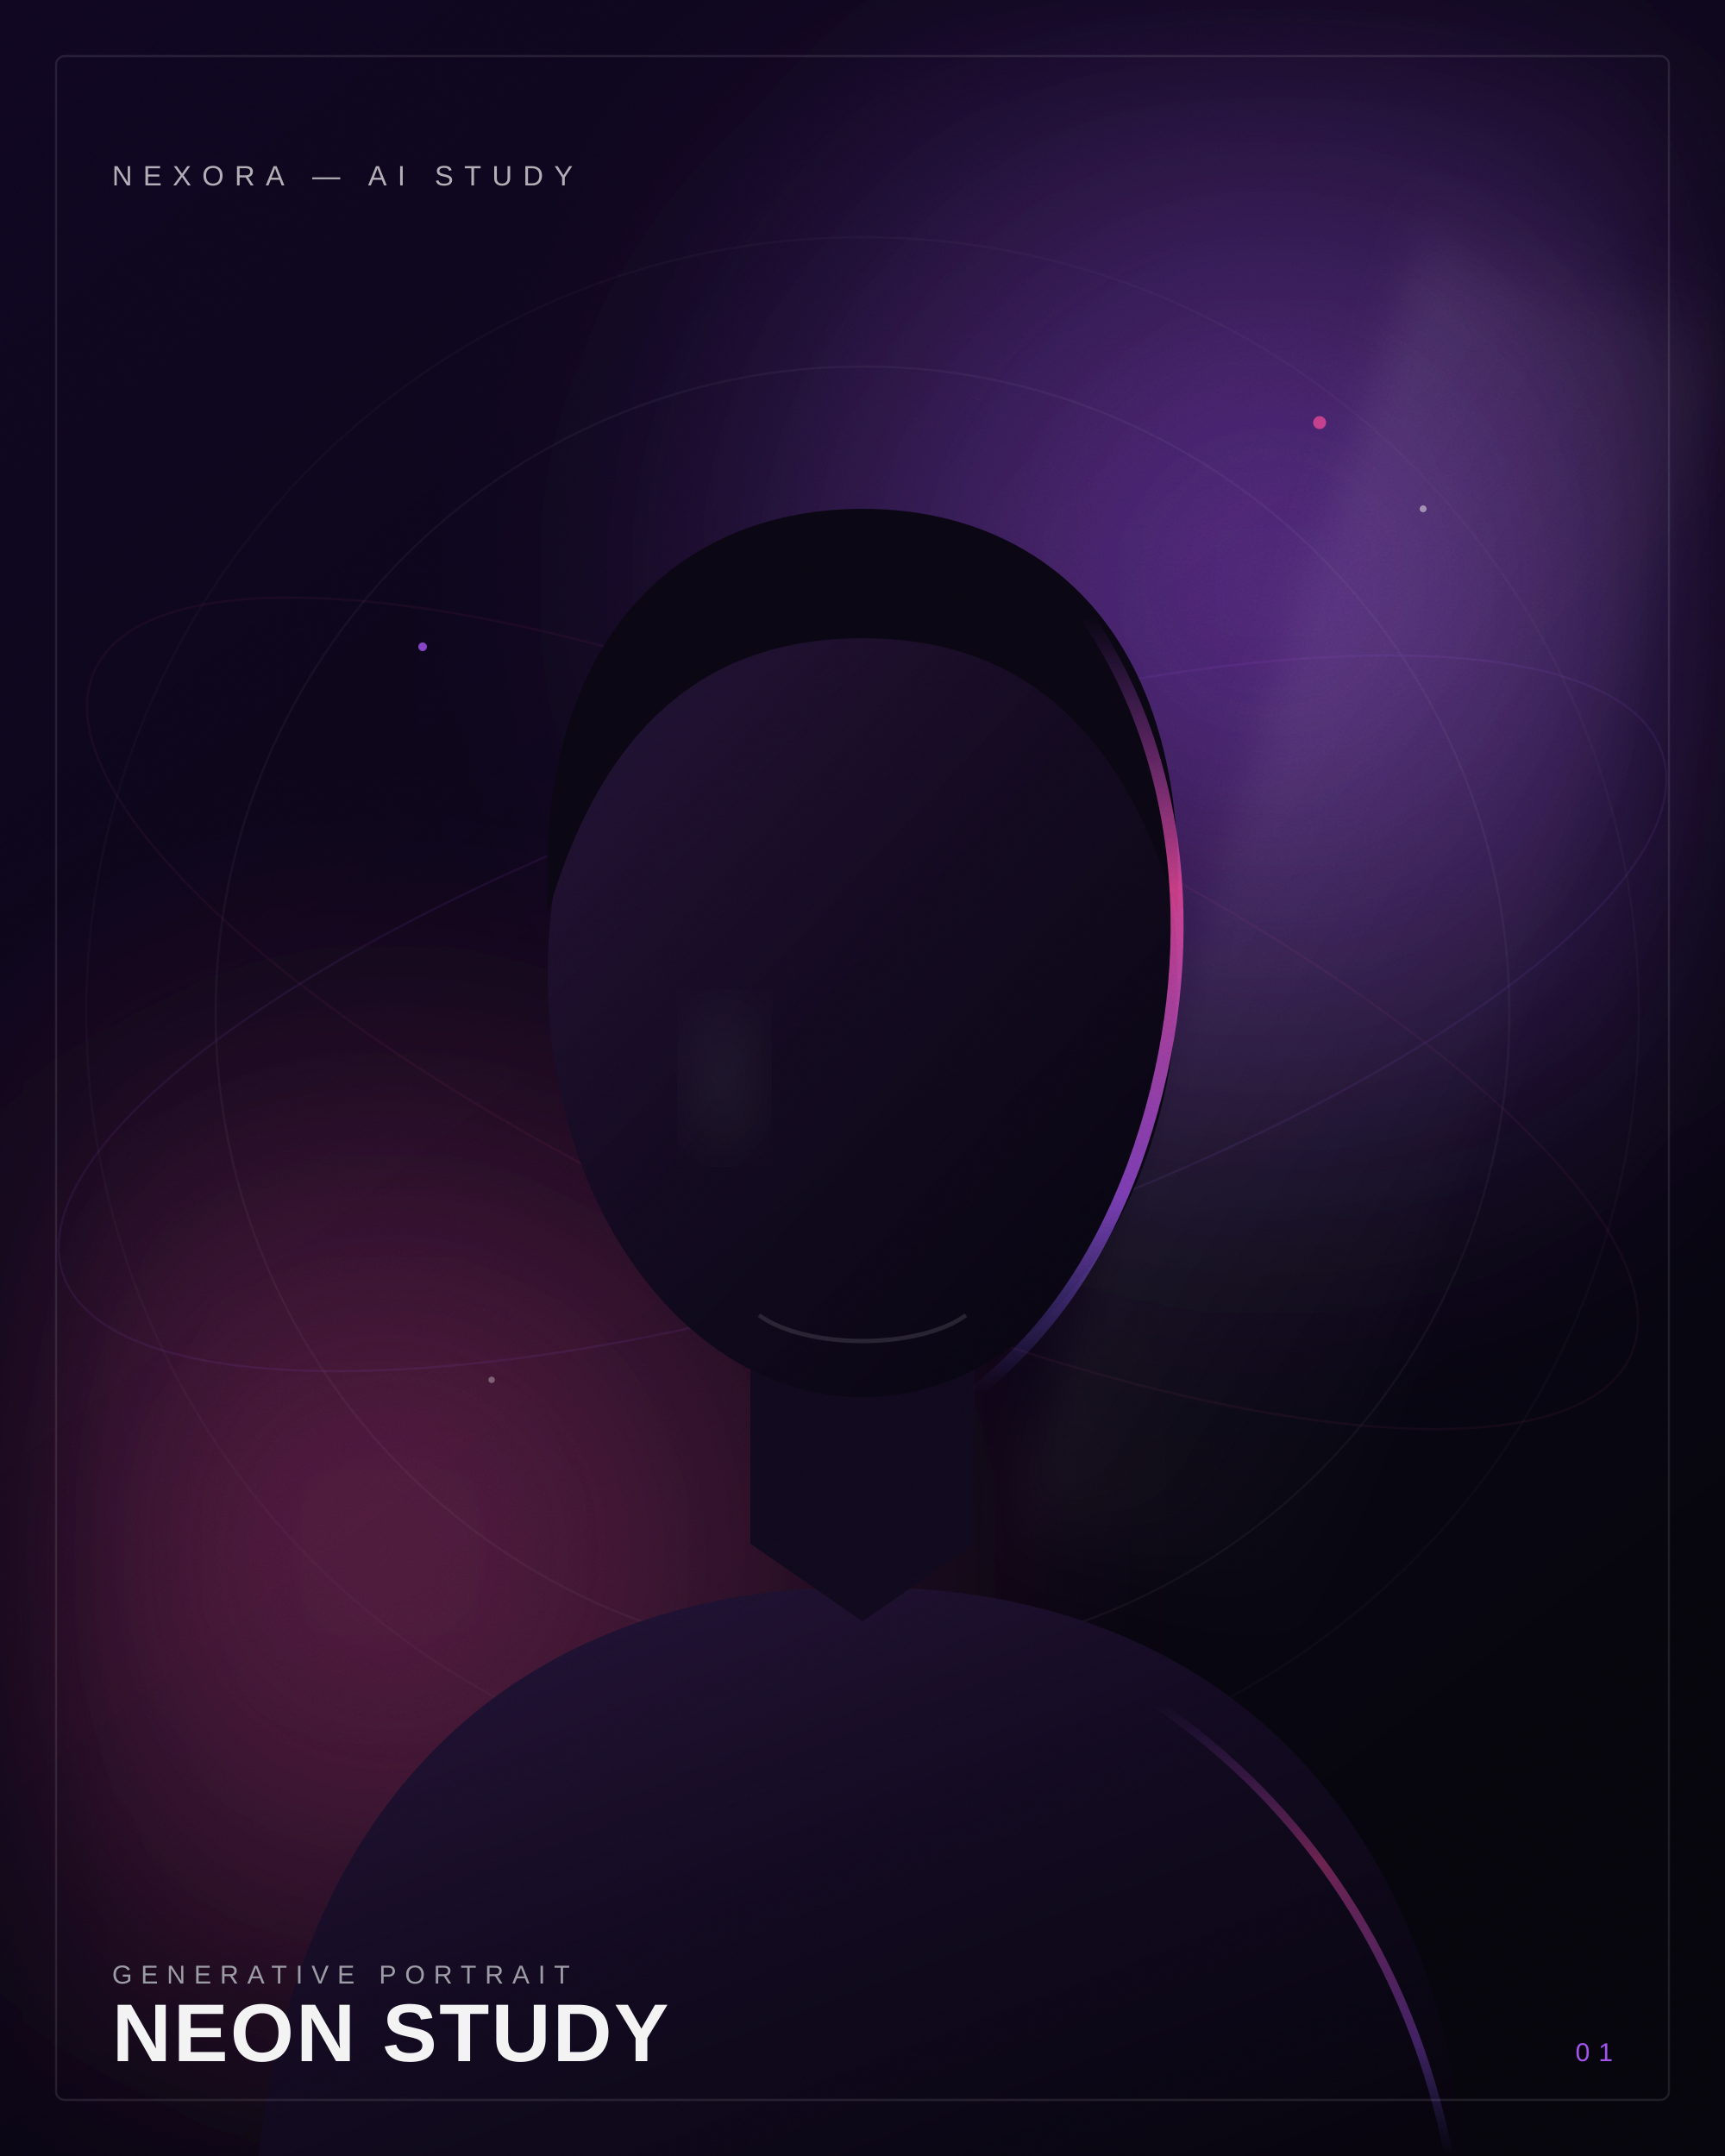
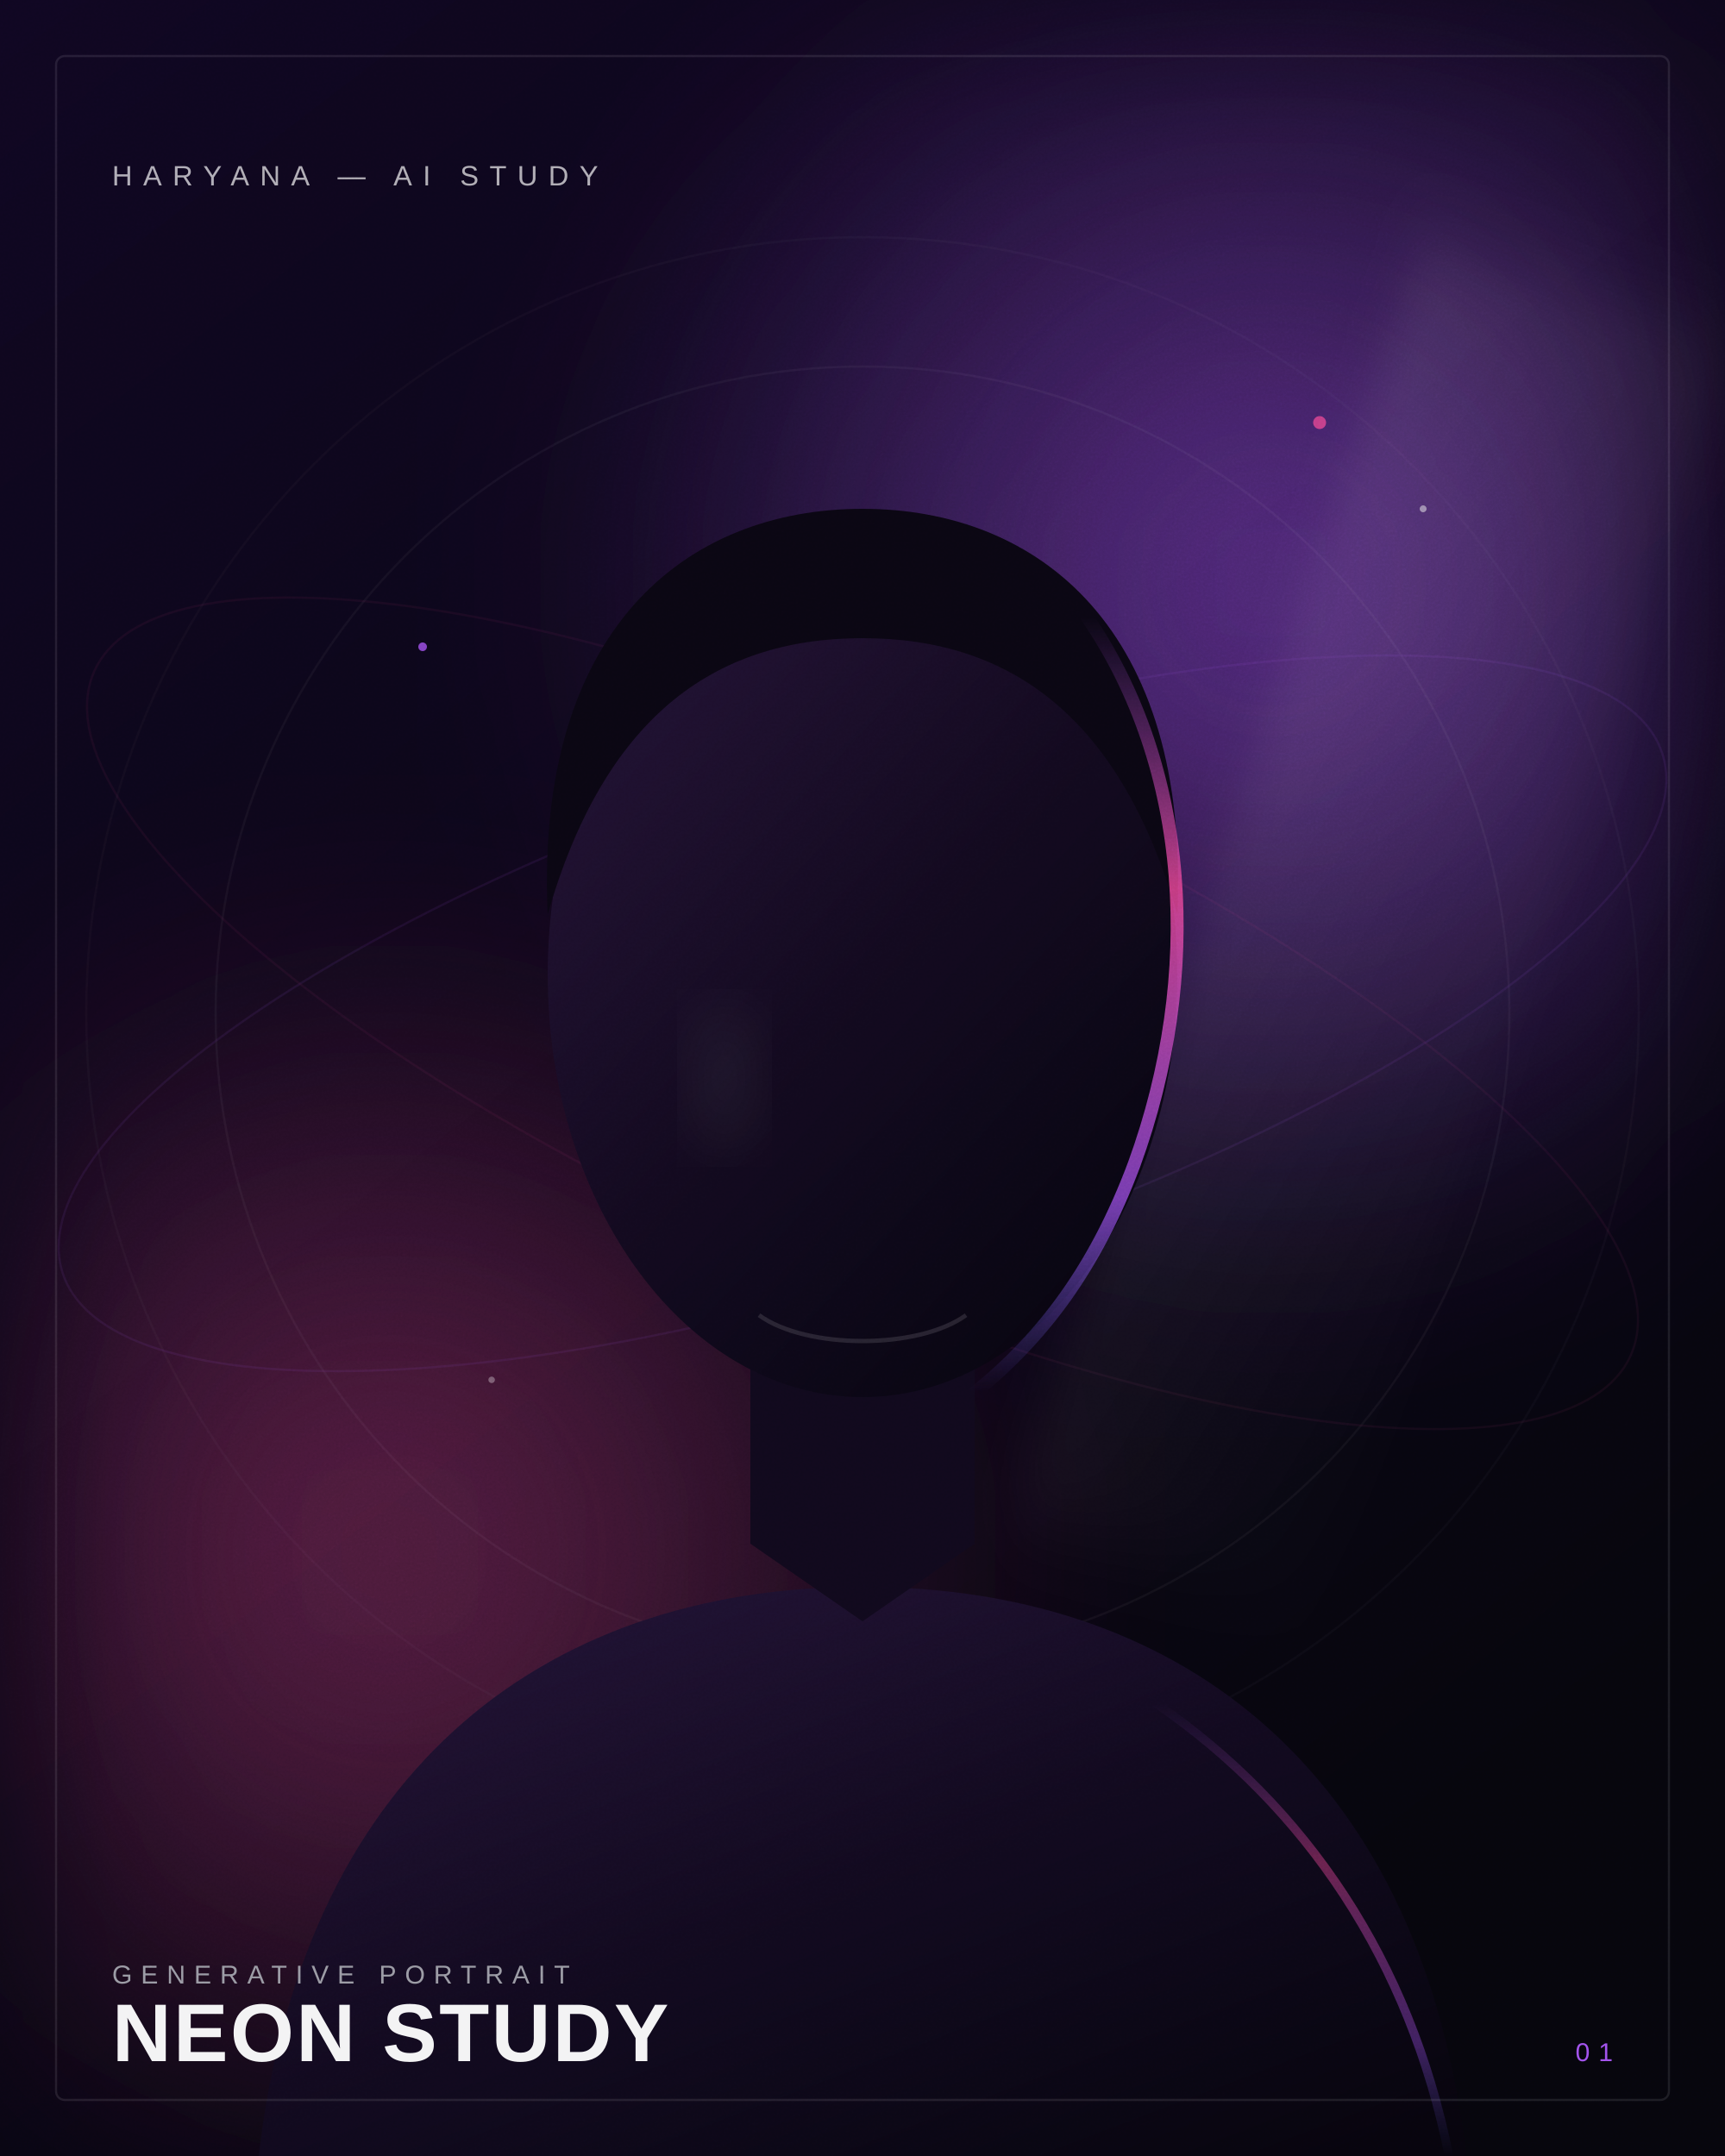
<svg xmlns="http://www.w3.org/2000/svg" width="800" height="1000" viewBox="0 0 800 1000" role="img">
  <defs>
    <linearGradient id="bg-ai1" x1="0" y1="0" x2="0.6" y2="1">
      <stop offset="0" stop-color="#100722" />
      <stop offset="1" stop-color="#07060D" />
    </linearGradient>
    <radialGradient id="glowA-ai1" cx="50%" cy="50%" r="50%">
      <stop offset="0" stop-color="#A855F7" stop-opacity="0.55" />
      <stop offset="1" stop-color="#A855F7" stop-opacity="0" />
    </radialGradient>
    <radialGradient id="glowB-ai1" cx="50%" cy="50%" r="50%">
      <stop offset="0" stop-color="#EC4899" stop-opacity="0.4" />
      <stop offset="1" stop-color="#EC4899" stop-opacity="0" />
    </radialGradient>
    <linearGradient id="fig-ai1" x1="0.1" y1="0" x2="0.9" y2="1">
      <stop offset="0" stop-color="#251538" />
      <stop offset="0.5" stop-color="#130B20" />
      <stop offset="1" stop-color="#08050E" />
    </linearGradient>
    <linearGradient id="rim-ai1" x1="0" y1="0" x2="0" y2="1">
      <stop offset="0" stop-color="#A855F7" stop-opacity="0" />
      <stop offset="0.35" stop-color="#EC4899" stop-opacity="0.95" />
      <stop offset="0.75" stop-color="#A855F7" stop-opacity="0.8" />
      <stop offset="1" stop-color="#6366F1" stop-opacity="0" />
    </linearGradient>
    <linearGradient id="beam-ai1" x1="0" y1="0" x2="1" y2="1">
      <stop offset="0" stop-color="#FFFFFF" stop-opacity="0.16" />
      <stop offset="1" stop-color="#FFFFFF" stop-opacity="0" />
    </linearGradient>
    <filter id="blur-ai1">
      <feGaussianBlur stdDeviation="55" />
    </filter>
    <filter id="soft-ai1">
      <feGaussianBlur stdDeviation="14" />
    </filter>
    <filter id="grain-ai1" x="0" y="0" width="100%" height="100%">
      <feTurbulence type="fractalNoise" baseFrequency="0.9" numOctaves="3" stitchTiles="stitch" />
      <feColorMatrix type="saturate" values="0" />
      <feComponentTransfer>
        <feFuncA type="linear" slope="0.5" />
      </feComponentTransfer>
    </filter>
  </defs>
  <rect width="800" height="1000" fill="url(#bg-ai1)" />
  <ellipse cx="590" cy="270" rx="330" ry="330" fill="url(#glowA-ai1)" filter="url(#blur-ai1)" />
  <ellipse cx="180" cy="720" rx="300" ry="300" fill="url(#glowB-ai1)" filter="url(#blur-ai1)" />
  <g opacity="0.5">
    <circle cx="400" cy="470" r="300" stroke="#FFFFFF" stroke-opacity="0.08" fill="none" />
    <circle cx="400" cy="470" r="360" stroke="#FFFFFF" stroke-opacity="0.05" fill="none" />
    <ellipse cx="400" cy="470" rx="390" ry="120" stroke="#A855F7" stroke-opacity="0.18" fill="none" transform="rotate(-18 400 470)" />
    <ellipse cx="400" cy="470" rx="390" ry="120" stroke="#EC4899" stroke-opacity="0.12" fill="none" transform="rotate(24 400 470)" />
  </g>
  <rect x="560" y="120" width="150" height="620" fill="url(#beam-ai1)" transform="rotate(18 635 430)" opacity="0.5" filter="url(#soft-ai1)" />
  <g>
    <path d="M120 1000 C140 826 248 736 400 736 C552 736 660 826 680 1000 Z" fill="url(#fig-ai1)" />
    <path d="M348 596 L452 596 L452 716 L400 752 L348 716 Z" fill="#120A1D" />
    <ellipse cx="400" cy="452" rx="146" ry="196" fill="url(#fig-ai1)" />
    <path d="M254 424 C248 292 318 236 400 236 C482 236 552 292 546 424 C520 334 470 296 400 296 C330 296 280 334 254 424 Z" fill="#0B0713" />
    <path d="M504 286 C552 356 558 452 526 540 C508 588 484 620 452 646" stroke="url(#rim-ai1)" stroke-width="6" stroke-linecap="round" fill="none" opacity="0.9" />
    <path d="M536 790 C606 838 654 910 672 1000" stroke="url(#rim-ai1)" stroke-width="4" stroke-linecap="round" fill="none" opacity="0.45" />
    <path d="M352 610 C374 626 426 626 448 610" stroke="#FFFFFF" stroke-opacity="0.12" stroke-width="2" fill="none" />
    <ellipse cx="336" cy="500" rx="18" ry="34" fill="#FFFFFF" opacity="0.05" filter="url(#soft-ai1)" />
  </g>
  <g opacity="0.8">
    <circle cx="612" cy="196" r="3" fill="#EC4899" />
    <circle cx="660" cy="236" r="1.6" fill="#FFFFFF" opacity="0.6" />
    <circle cx="196" cy="300" r="2" fill="#A855F7" />
    <circle cx="228" cy="640" r="1.5" fill="#FFFFFF" opacity="0.4" />
  </g>
  <rect x="26" y="26" width="748" height="948" rx="4" fill="none" stroke="#FFFFFF" stroke-opacity="0.1" />
  <g>
-     <text x="52" y="86" font-family="Segoe UI, Helvetica Neue, Arial, sans-serif" font-size="13" letter-spacing="5" fill="#FFFFFF" opacity="0.7">NEXORA — AI STUDY</text>
+     <text x="52" y="86" font-family="Segoe UI, Helvetica Neue, Arial, sans-serif" font-size="13" letter-spacing="5" fill="#FFFFFF" opacity="0.7">HARYANA — AI STUDY</text>
    <text x="52" y="920" font-family="Segoe UI, Helvetica Neue, Arial, sans-serif" font-size="12" letter-spacing="4" fill="#A1A1AA">GENERATIVE PORTRAIT</text>
    <text x="52" y="956" font-family="Segoe UI, Helvetica Neue, Arial, sans-serif" font-size="38" font-weight="700" letter-spacing="1" fill="#FFFFFF">NEON STUDY</text>
    <text x="748" y="956" font-family="Segoe UI, Helvetica Neue, Arial, sans-serif" font-size="12" letter-spacing="4" fill="#A855F7" text-anchor="end">01</text>
  </g>
  <rect width="800" height="1000" filter="url(#grain-ai1)" opacity="0.3" style="mix-blend-mode:overlay" />
  <rect width="800" height="1000" fill="url(#bg-ai1)" opacity="0.05" />
</svg>
